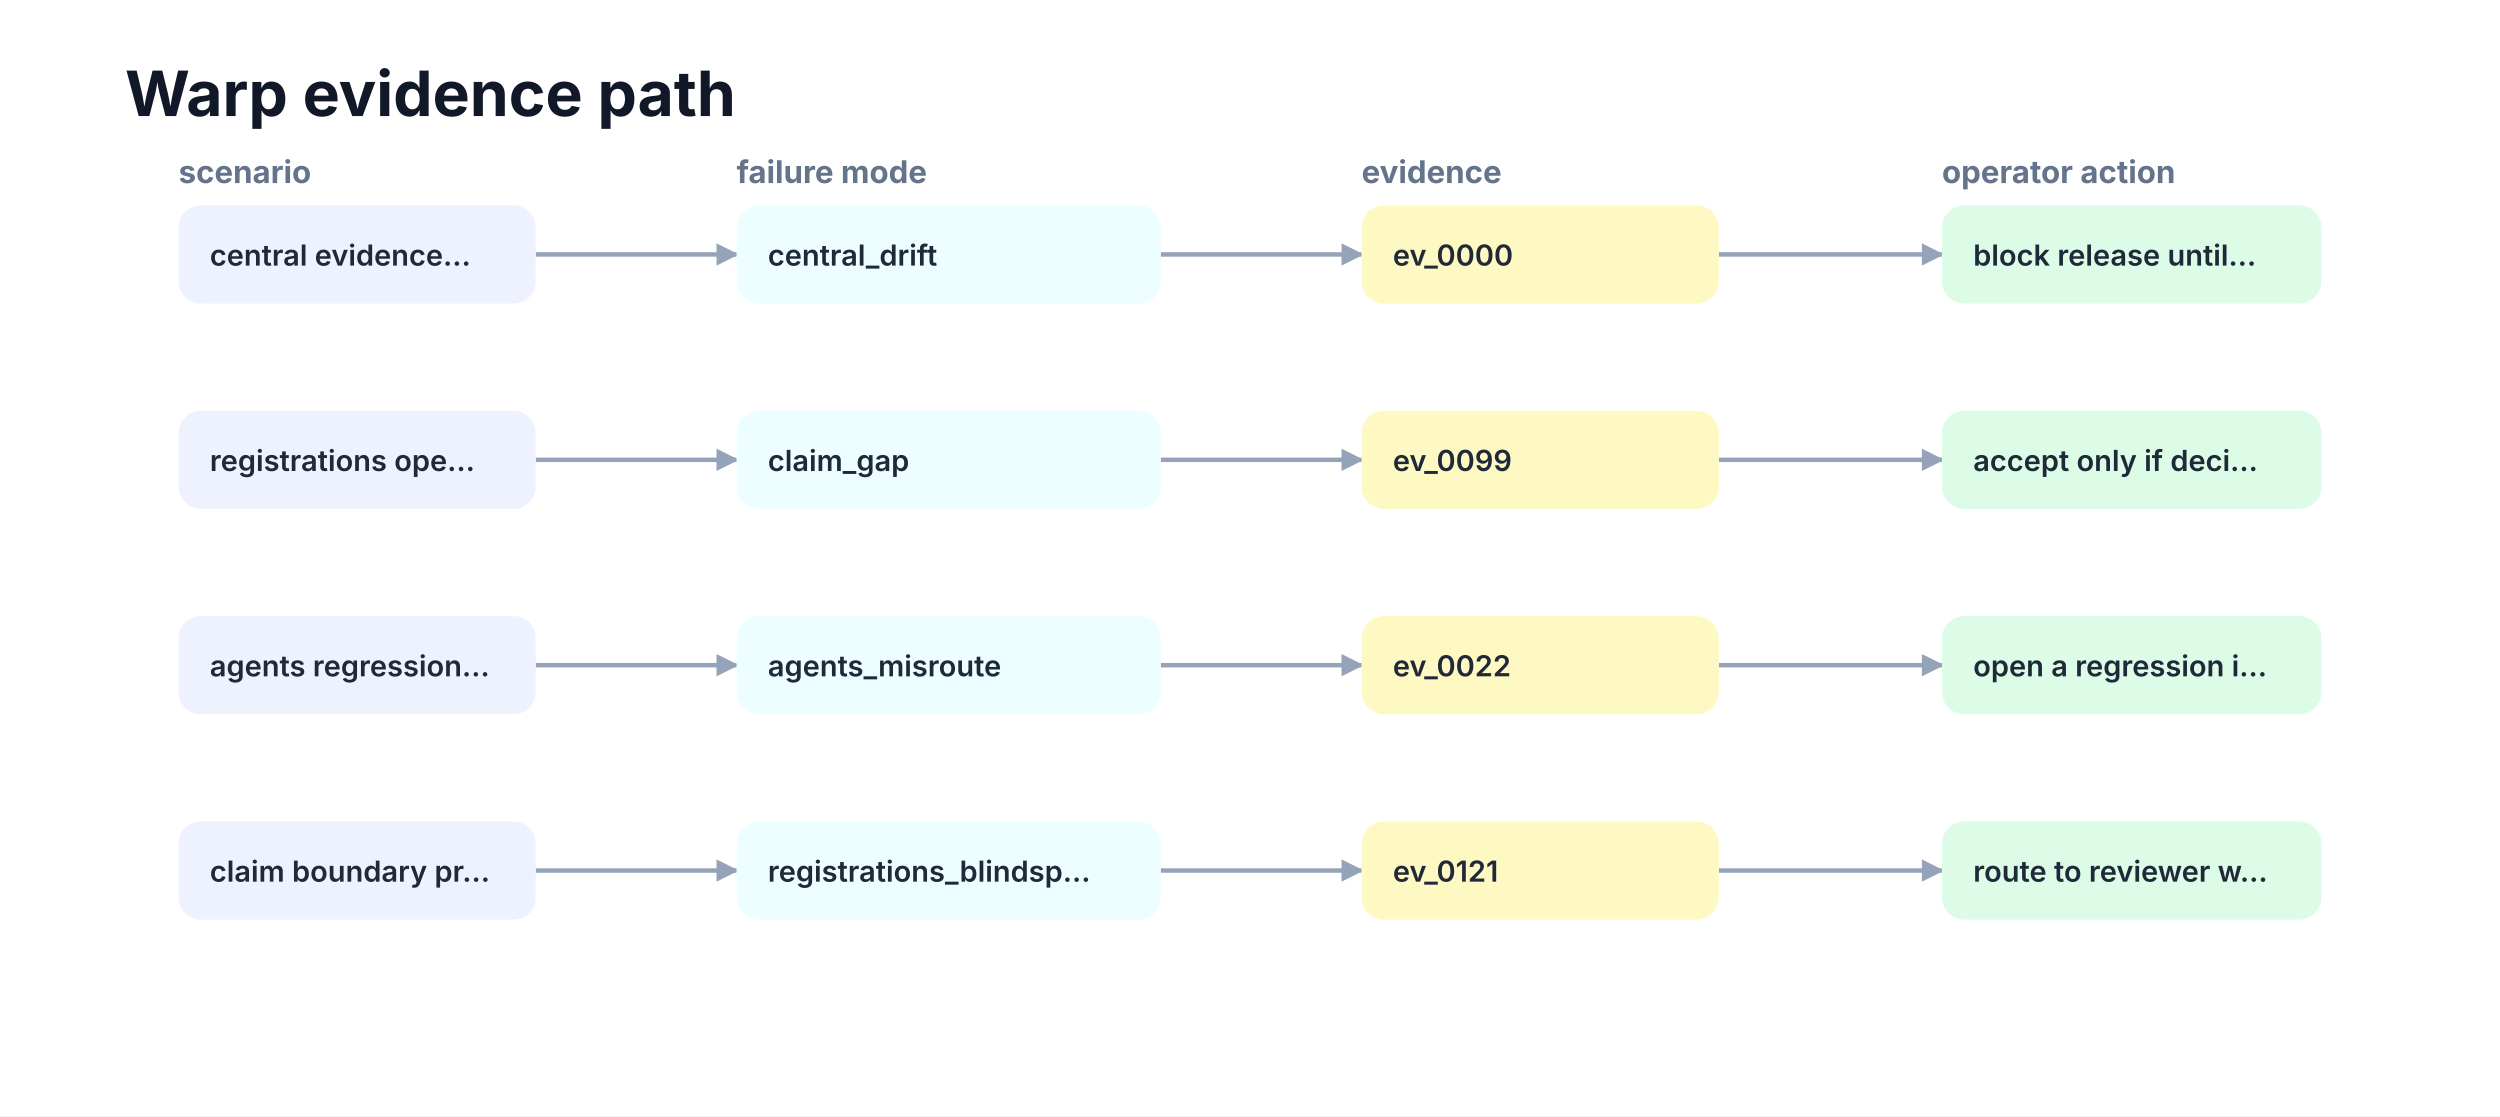
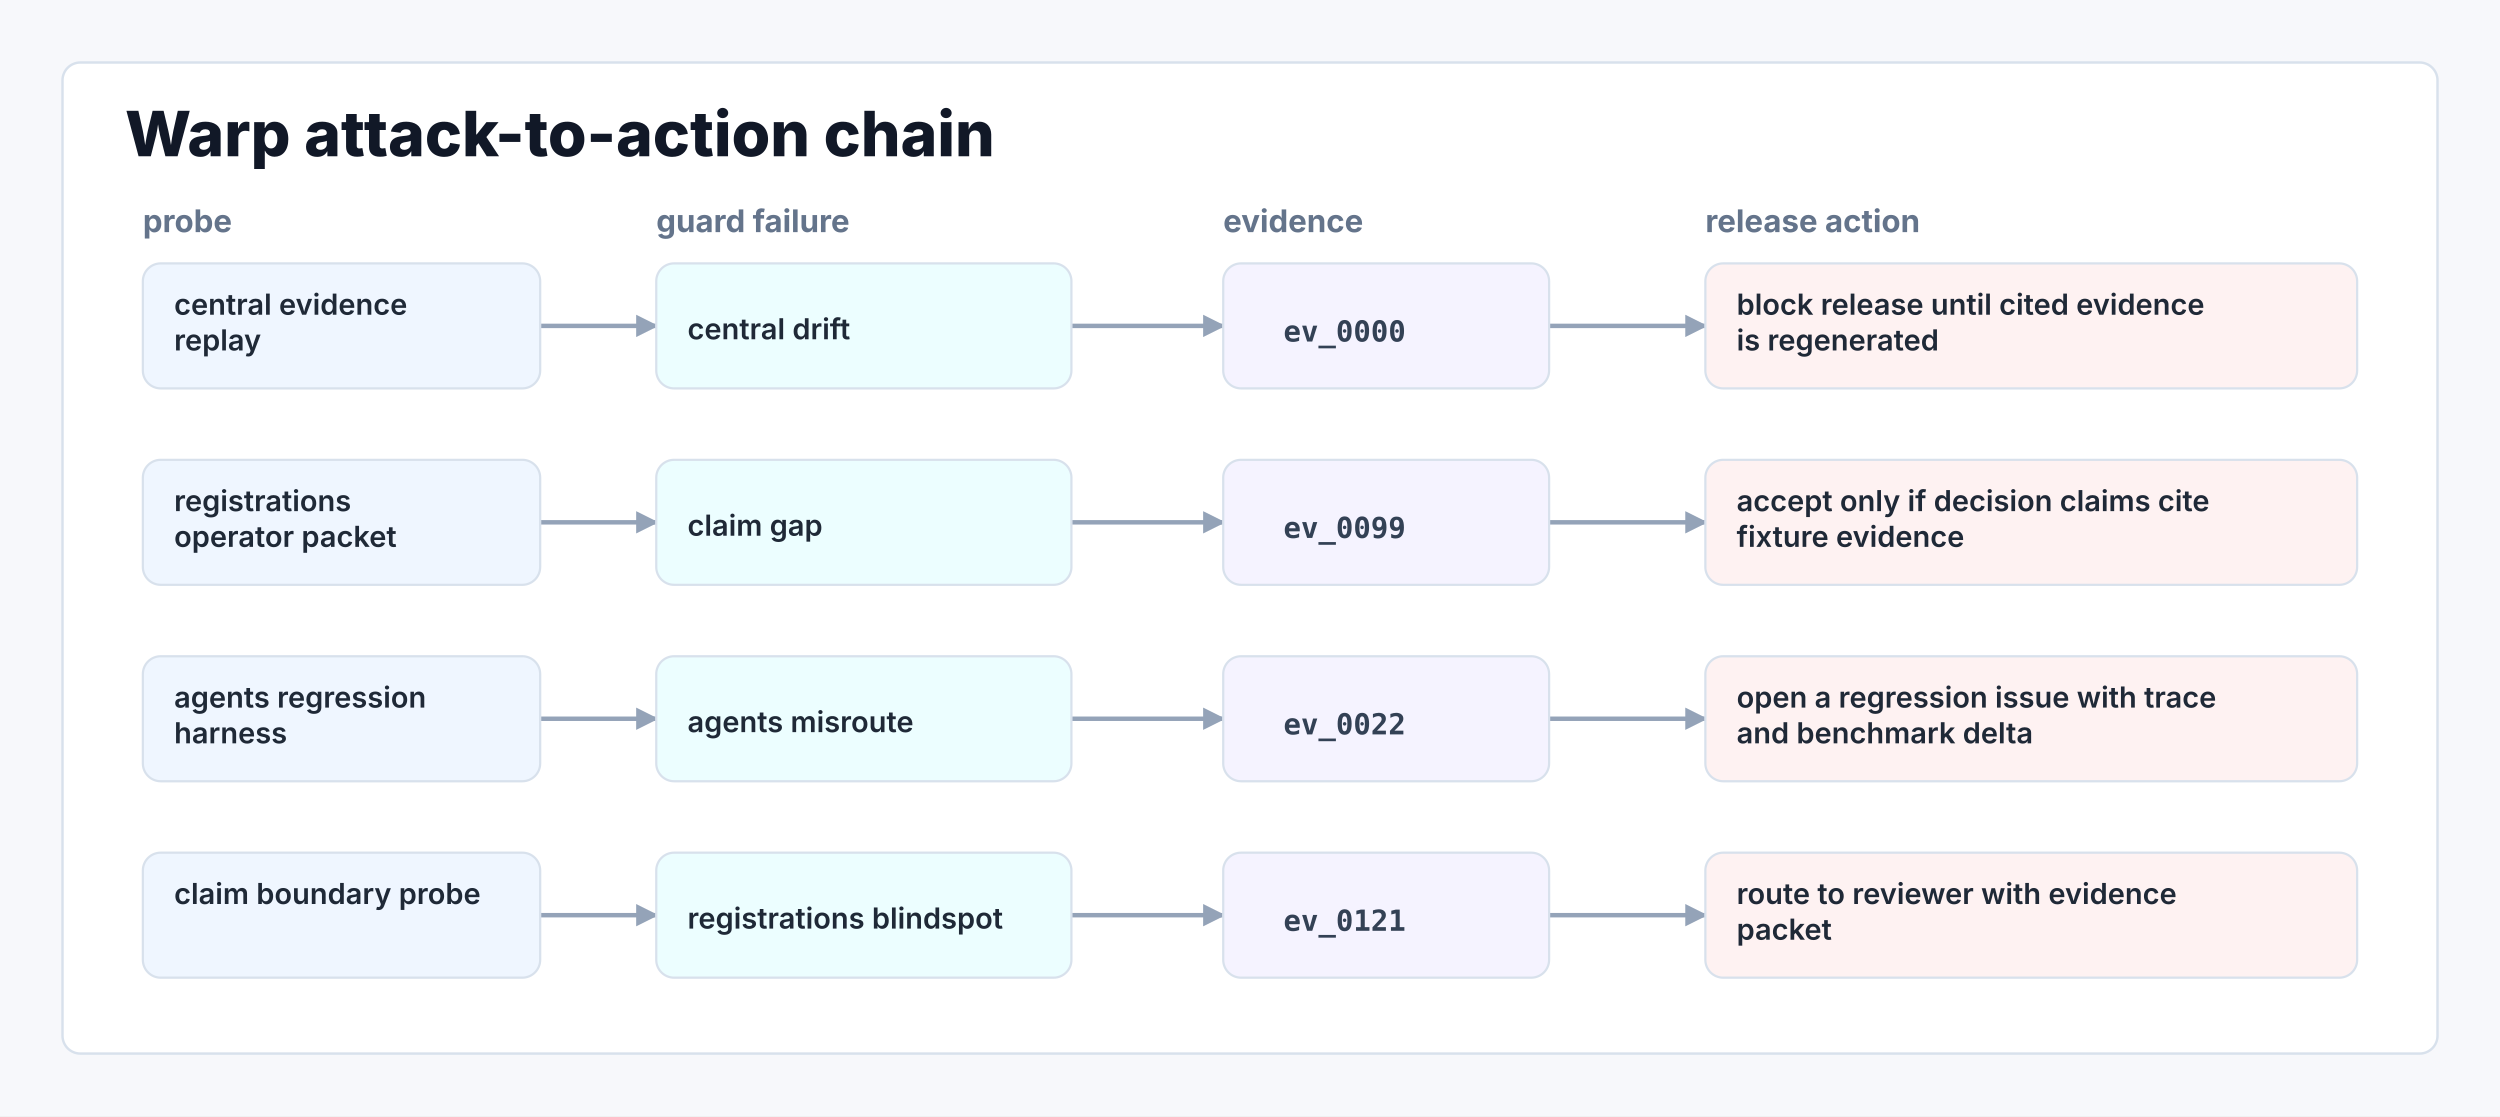
<svg xmlns="http://www.w3.org/2000/svg" width="1120" height="500" viewBox="0 0 1120 500" role="img" aria-label="Warp evidence map">
  <defs>
    <style>
-       .title { font: 750 28px -apple-system, BlinkMacSystemFont, "Segoe UI", sans-serif; fill:#111827; }
-       .node { font: 600 13px -apple-system, BlinkMacSystemFont, "Segoe UI", sans-serif; fill:#1f2937; }
-       .head { font: 700 14px -apple-system, BlinkMacSystemFont, "Segoe UI", sans-serif; fill:#64748b; }
+       .bg { fill:#f7f8fb; }
+       .panel { fill:#ffffff; stroke:#d8e1ec; stroke-width:1.1; }
+       .title { font:760 28px -apple-system,BlinkMacSystemFont,"Segoe UI",sans-serif; fill:#111827; }
+       .node { font:620 13px -apple-system,BlinkMacSystemFont,"Segoe UI",sans-serif; fill:#1f2937; }
+       .head { font:700 14px -apple-system,BlinkMacSystemFont,"Segoe UI",sans-serif; fill:#64748b; }
+       .mono { font:720 13px ui-monospace,SFMono-Regular,Menlo,monospace; fill:#334155; }
      .edge { stroke:#94a3b8; stroke-width:2; fill:none; marker-end:url(#arrow); }
+       .lane { fill:#eff6ff; stroke:#d8e1ec; }
+       .failure { fill:#ecfeff; stroke:#d8e1ec; }
+       .evidencebox { fill:#f5f3ff; stroke:#d8e1ec; }
+       .actionbox { fill:#fef2f2; stroke:#d8e1ec; }
    </style>
    <marker id="arrow" viewBox="0 0 10 10" refX="9" refY="5" markerWidth="5" markerHeight="5" orient="auto-start-reverse">
      <path d="M 0 0 L 10 5 L 0 10 z" fill="#94a3b8" />
    </marker>
  </defs>
-   <rect width="1120" height="500" fill="#ffffff" />
-   <text x="56" y="52" class="title">Warp evidence path</text>
-   <text x="80" y="82" class="head">scenario</text>
-   <text x="330" y="82" class="head">failure mode</text>
-   <text x="610" y="82" class="head">evidence</text>
-   <text x="870" y="82" class="head">operator action</text>
-   <path d="M240 114 L330 114" class="edge" />
-   <path d="M520 114 L610 114" class="edge" />
-   <path d="M770 114 L870 114" class="edge" />
-   <path d="M240 206 L330 206" class="edge" />
-   <path d="M520 206 L610 206" class="edge" />
-   <path d="M770 206 L870 206" class="edge" />
-   <path d="M240 298 L330 298" class="edge" />
-   <path d="M520 298 L610 298" class="edge" />
-   <path d="M770 298 L870 298" class="edge" />
-   <path d="M240 390 L330 390" class="edge" />
-   <path d="M520 390 L610 390" class="edge" />
-   <path d="M770 390 L870 390" class="edge" />
-   <rect x="80" y="92" width="160" height="44" rx="10" fill="#eef2ff" />
-   <text x="94" y="119" class="node">central evidence...</text>
-   <rect x="330" y="92" width="190" height="44" rx="10" fill="#ecfeff" />
-   <text x="344" y="119" class="node">central_drift</text>
-   <rect x="610" y="92" width="160" height="44" rx="10" fill="#fef9c3" />
-   <text x="624" y="119" class="node">ev_0000</text>
-   <rect x="870" y="92" width="170" height="44" rx="10" fill="#dcfce7" />
-   <text x="884" y="119" class="node">block release until...</text>
-   <rect x="80" y="184" width="160" height="44" rx="10" fill="#eef2ff" />
-   <text x="94" y="211" class="node">registrations ope...</text>
-   <rect x="330" y="184" width="190" height="44" rx="10" fill="#ecfeff" />
-   <text x="344" y="211" class="node">claim_gap</text>
-   <rect x="610" y="184" width="160" height="44" rx="10" fill="#fef9c3" />
-   <text x="624" y="211" class="node">ev_0099</text>
-   <rect x="870" y="184" width="170" height="44" rx="10" fill="#dcfce7" />
-   <text x="884" y="211" class="node">accept only if deci...</text>
-   <rect x="80" y="276" width="160" height="44" rx="10" fill="#eef2ff" />
-   <text x="94" y="303" class="node">agents regression...</text>
-   <rect x="330" y="276" width="190" height="44" rx="10" fill="#ecfeff" />
-   <text x="344" y="303" class="node">agents_misroute</text>
-   <rect x="610" y="276" width="160" height="44" rx="10" fill="#fef9c3" />
-   <text x="624" y="303" class="node">ev_0022</text>
-   <rect x="870" y="276" width="170" height="44" rx="10" fill="#dcfce7" />
-   <text x="884" y="303" class="node">open a regression i...</text>
-   <rect x="80" y="368" width="160" height="44" rx="10" fill="#eef2ff" />
-   <text x="94" y="395" class="node">claim boundary pr...</text>
-   <rect x="330" y="368" width="190" height="44" rx="10" fill="#ecfeff" />
-   <text x="344" y="395" class="node">registrations_blindsp...</text>
-   <rect x="610" y="368" width="160" height="44" rx="10" fill="#fef9c3" />
-   <text x="624" y="395" class="node">ev_0121</text>
-   <rect x="870" y="368" width="170" height="44" rx="10" fill="#dcfce7" />
-   <text x="884" y="395" class="node">route to reviewer w...</text>
+   <rect class="bg" width="1120" height="500" />
+   <rect class="panel" x="28" y="28" width="1064" height="444" rx="8" />
+   <text x="56" y="70" class="title">Warp attack-to-action chain</text>
+   <text x="64" y="104" class="head">probe</text>
+   <text x="294" y="104" class="head">guard failure</text>
+   <text x="548" y="104" class="head">evidence</text>
+   <text x="764" y="104" class="head">release action</text>
+   <path d="M242 146 L294 146" class="edge" />
+   <path d="M480 146 L548 146" class="edge" />
+   <path d="M694 146 L764 146" class="edge" />
+   <path d="M242 234 L294 234" class="edge" />
+   <path d="M480 234 L548 234" class="edge" />
+   <path d="M694 234 L764 234" class="edge" />
+   <path d="M242 322 L294 322" class="edge" />
+   <path d="M480 322 L548 322" class="edge" />
+   <path d="M694 322 L764 322" class="edge" />
+   <path d="M242 410 L294 410" class="edge" />
+   <path d="M480 410 L548 410" class="edge" />
+   <path d="M694 410 L764 410" class="edge" />
+   <rect class="lane" x="64" y="118" width="178" height="56" rx="8" />
+   <text class="node" x="78" y="141">
+     <tspan x="78" dy="0">central evidence</tspan>
+     <tspan x="78" dy="16">replay</tspan>
+   </text>
+   <rect class="failure" x="294" y="118" width="186" height="56" rx="8" />
+   <text x="308" y="152" class="node">central drift</text>
+   <rect class="evidencebox" x="548" y="118" width="146" height="56" rx="8" />
+   <text x="575" y="153" class="mono">ev_0000</text>
+   <rect class="actionbox" x="764" y="118" width="292" height="56" rx="8" />
+   <text class="node" x="778" y="141">
+     <tspan x="778" dy="0">block release until cited evidence</tspan>
+     <tspan x="778" dy="16">is regenerated</tspan>
+   </text>
+   <rect class="lane" x="64" y="206" width="178" height="56" rx="8" />
+   <text class="node" x="78" y="229">
+     <tspan x="78" dy="0">registrations</tspan>
+     <tspan x="78" dy="16">operator packet</tspan>
+   </text>
+   <rect class="failure" x="294" y="206" width="186" height="56" rx="8" />
+   <text x="308" y="240" class="node">claim gap</text>
+   <rect class="evidencebox" x="548" y="206" width="146" height="56" rx="8" />
+   <text x="575" y="241" class="mono">ev_0099</text>
+   <rect class="actionbox" x="764" y="206" width="292" height="56" rx="8" />
+   <text class="node" x="778" y="229">
+     <tspan x="778" dy="0">accept only if decision claims cite</tspan>
+     <tspan x="778" dy="16">fixture evidence</tspan>
+   </text>
+   <rect class="lane" x="64" y="294" width="178" height="56" rx="8" />
+   <text class="node" x="78" y="317">
+     <tspan x="78" dy="0">agents regression</tspan>
+     <tspan x="78" dy="16">harness</tspan>
+   </text>
+   <rect class="failure" x="294" y="294" width="186" height="56" rx="8" />
+   <text x="308" y="328" class="node">agents misroute</text>
+   <rect class="evidencebox" x="548" y="294" width="146" height="56" rx="8" />
+   <text x="575" y="329" class="mono">ev_0022</text>
+   <rect class="actionbox" x="764" y="294" width="292" height="56" rx="8" />
+   <text class="node" x="778" y="317">
+     <tspan x="778" dy="0">open a regression issue with trace</tspan>
+     <tspan x="778" dy="16">and benchmark delta</tspan>
+   </text>
+   <rect class="lane" x="64" y="382" width="178" height="56" rx="8" />
+   <text class="node" x="78" y="405">
+     <tspan x="78" dy="0">claim boundary probe</tspan>
+   </text>
+   <rect class="failure" x="294" y="382" width="186" height="56" rx="8" />
+   <text x="308" y="416" class="node">registrations blindspot</text>
+   <rect class="evidencebox" x="548" y="382" width="146" height="56" rx="8" />
+   <text x="575" y="417" class="mono">ev_0121</text>
+   <rect class="actionbox" x="764" y="382" width="292" height="56" rx="8" />
+   <text class="node" x="778" y="405">
+     <tspan x="778" dy="0">route to reviewer with evidence</tspan>
+     <tspan x="778" dy="16">packet</tspan>
+   </text>
</svg>
